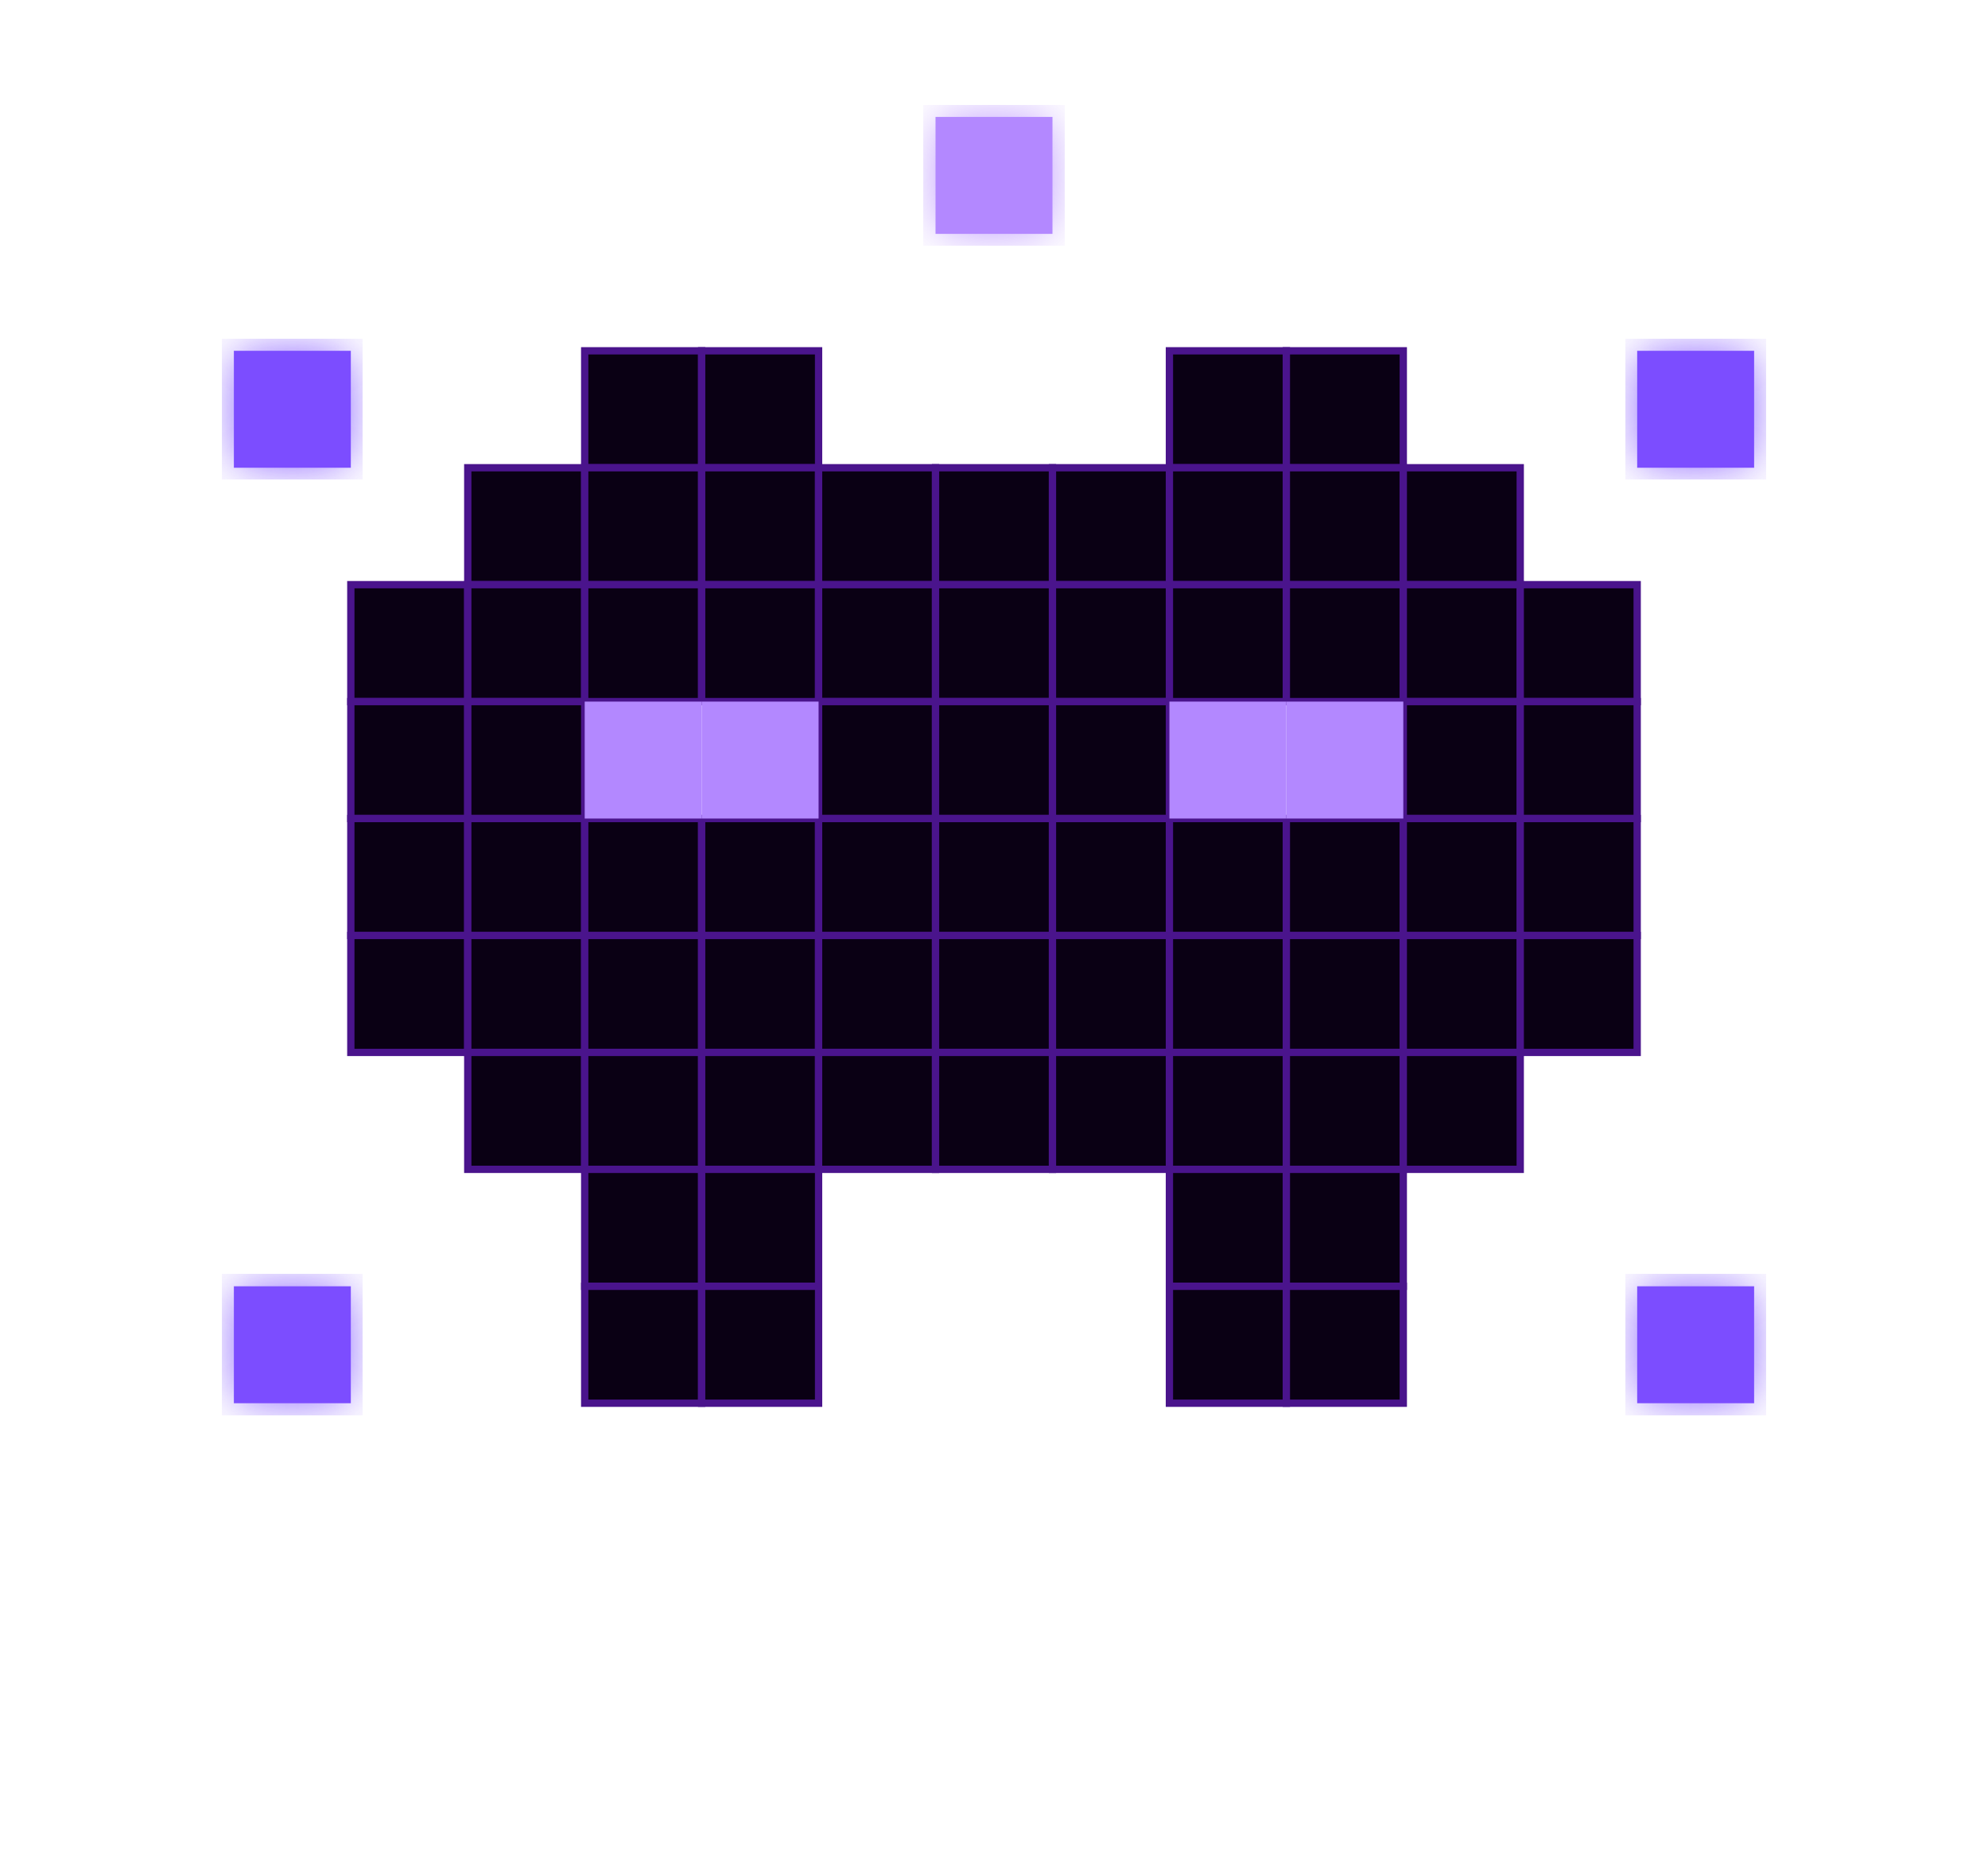
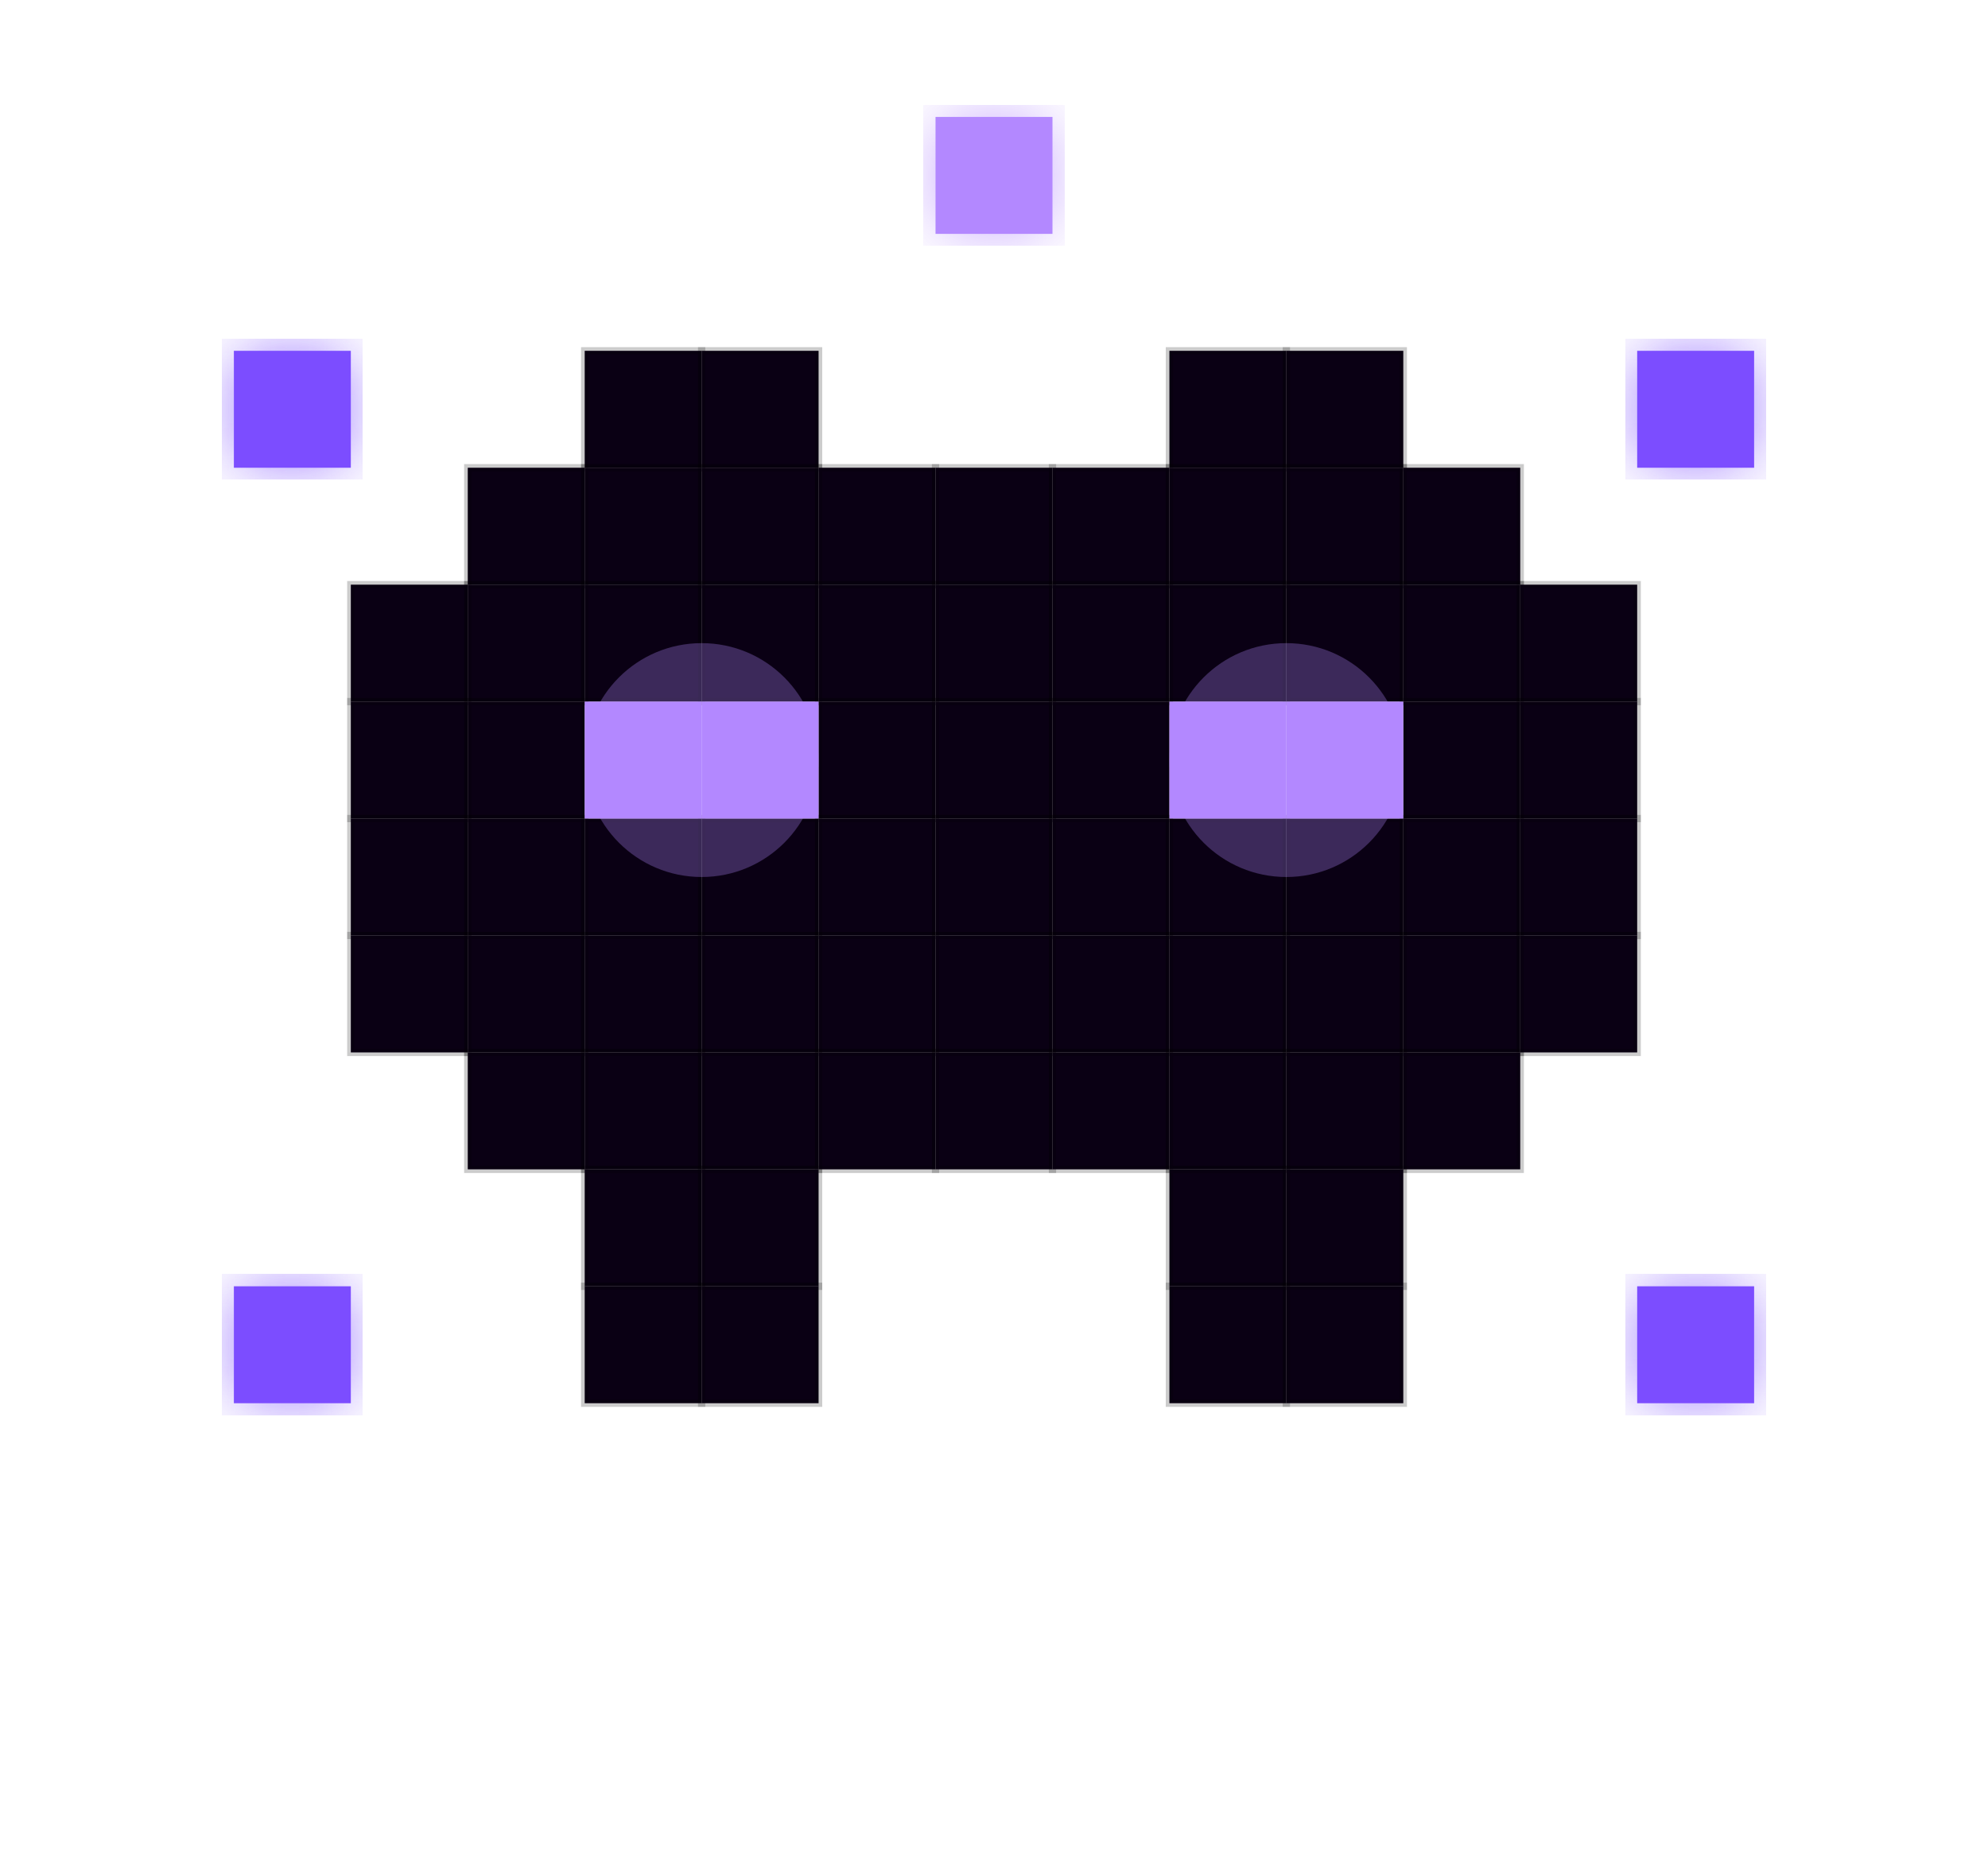
<svg xmlns="http://www.w3.org/2000/svg" viewBox="0 0 136 128" width="136" height="128">
  <defs>
-     <filter id="vg">
+     <filter id="vgl">
      <feGaussianBlur in="SourceGraphic" stdDeviation="3" result="b" />
      <feMerge>
        <feMergeNode in="b" />
        <feMergeNode in="SourceGraphic" />
      </feMerge>
    </filter>
-     <filter id="vgf">
-       <feGaussianBlur in="SourceGraphic" stdDeviation="2" result="b">
-         <animate attributeName="stdDeviation" values="1.5;5;1.5" dur="2s" repeatCount="indefinite" />
-       </feGaussianBlur>
-       <feMerge>
-         <feMergeNode in="b" />
-         <feMergeNode in="SourceGraphic" />
-       </feMerge>
-     </filter>
  </defs>
-   <style>@keyframes breathe{0%,100%{transform:scale(1)}50%{transform:scale(1.02)}}#mascot{animation:breathe 3s ease-in-out infinite;transform-origin:68px 56px;}@keyframes vp{0%,100%{opacity:.2}50%{opacity:.9}}.v0{animation:vp 2s ease infinite}.v1{animation:vp 2s .4s ease infinite}.v2{animation:vp 2s .8s ease infinite}.v3{animation:vp 2s 1.2s ease infinite}.v4{animation:vp 2s 1.6s ease infinite}</style>
-   <g id="mascot">
-     <g id="body">
-       <rect x="40" y="24" width="8" height="8" fill="#0a0014" stroke="#4a148c" stroke-width="0.5" />
-       <rect x="48" y="24" width="8" height="8" fill="#0a0014" stroke="#4a148c" stroke-width="0.5" />
-       <rect x="80" y="24" width="8" height="8" fill="#0a0014" stroke="#4a148c" stroke-width="0.5" />
-       <rect x="88" y="24" width="8" height="8" fill="#0a0014" stroke="#4a148c" stroke-width="0.5" />
-       <rect x="32" y="32" width="8" height="8" fill="#0a0014" stroke="#4a148c" stroke-width="0.5" />
-       <rect x="40" y="32" width="8" height="8" fill="#0a0014" stroke="#4a148c" stroke-width="0.5" />
-       <rect x="48" y="32" width="8" height="8" fill="#0a0014" stroke="#4a148c" stroke-width="0.5" />
-       <rect x="56" y="32" width="8" height="8" fill="#0a0014" stroke="#4a148c" stroke-width="0.5" />
-       <rect x="64" y="32" width="8" height="8" fill="#0a0014" stroke="#4a148c" stroke-width="0.5" />
-       <rect x="72" y="32" width="8" height="8" fill="#0a0014" stroke="#4a148c" stroke-width="0.5" />
-       <rect x="80" y="32" width="8" height="8" fill="#0a0014" stroke="#4a148c" stroke-width="0.5" />
-       <rect x="88" y="32" width="8" height="8" fill="#0a0014" stroke="#4a148c" stroke-width="0.5" />
-       <rect x="96" y="32" width="8" height="8" fill="#0a0014" stroke="#4a148c" stroke-width="0.5" />
-       <rect x="24" y="40" width="8" height="8" fill="#0a0014" stroke="#4a148c" stroke-width="0.5" />
-       <rect x="32" y="40" width="8" height="8" fill="#0a0014" stroke="#4a148c" stroke-width="0.5" />
-       <rect x="40" y="40" width="8" height="8" fill="#0a0014" stroke="#4a148c" stroke-width="0.5" />
-       <rect x="48" y="40" width="8" height="8" fill="#0a0014" stroke="#4a148c" stroke-width="0.5" />
-       <rect x="56" y="40" width="8" height="8" fill="#0a0014" stroke="#4a148c" stroke-width="0.5" />
-       <rect x="64" y="40" width="8" height="8" fill="#0a0014" stroke="#4a148c" stroke-width="0.5" />
-       <rect x="72" y="40" width="8" height="8" fill="#0a0014" stroke="#4a148c" stroke-width="0.5" />
-       <rect x="80" y="40" width="8" height="8" fill="#0a0014" stroke="#4a148c" stroke-width="0.5" />
-       <rect x="88" y="40" width="8" height="8" fill="#0a0014" stroke="#4a148c" stroke-width="0.5" />
-       <rect x="96" y="40" width="8" height="8" fill="#0a0014" stroke="#4a148c" stroke-width="0.5" />
-       <rect x="104" y="40" width="8" height="8" fill="#0a0014" stroke="#4a148c" stroke-width="0.5" />
-       <rect x="24" y="48" width="8" height="8" fill="#0a0014" stroke="#4a148c" stroke-width="0.5" />
-       <rect x="32" y="48" width="8" height="8" fill="#0a0014" stroke="#4a148c" stroke-width="0.5" />
-       <rect x="56" y="48" width="8" height="8" fill="#0a0014" stroke="#4a148c" stroke-width="0.5" />
-       <rect x="64" y="48" width="8" height="8" fill="#0a0014" stroke="#4a148c" stroke-width="0.5" />
-       <rect x="72" y="48" width="8" height="8" fill="#0a0014" stroke="#4a148c" stroke-width="0.5" />
-       <rect x="96" y="48" width="8" height="8" fill="#0a0014" stroke="#4a148c" stroke-width="0.5" />
-       <rect x="104" y="48" width="8" height="8" fill="#0a0014" stroke="#4a148c" stroke-width="0.5" />
-       <rect x="24" y="56" width="8" height="8" fill="#0a0014" stroke="#4a148c" stroke-width="0.5" />
-       <rect x="32" y="56" width="8" height="8" fill="#0a0014" stroke="#4a148c" stroke-width="0.5" />
-       <rect x="40" y="56" width="8" height="8" fill="#0a0014" stroke="#4a148c" stroke-width="0.5" />
-       <rect x="48" y="56" width="8" height="8" fill="#0a0014" stroke="#4a148c" stroke-width="0.5" />
-       <rect x="56" y="56" width="8" height="8" fill="#0a0014" stroke="#4a148c" stroke-width="0.5" />
-       <rect x="64" y="56" width="8" height="8" fill="#0a0014" stroke="#4a148c" stroke-width="0.5" />
-       <rect x="72" y="56" width="8" height="8" fill="#0a0014" stroke="#4a148c" stroke-width="0.5" />
-       <rect x="80" y="56" width="8" height="8" fill="#0a0014" stroke="#4a148c" stroke-width="0.5" />
-       <rect x="88" y="56" width="8" height="8" fill="#0a0014" stroke="#4a148c" stroke-width="0.5" />
-       <rect x="96" y="56" width="8" height="8" fill="#0a0014" stroke="#4a148c" stroke-width="0.5" />
-       <rect x="104" y="56" width="8" height="8" fill="#0a0014" stroke="#4a148c" stroke-width="0.5" />
-       <rect x="24" y="64" width="8" height="8" fill="#0a0014" stroke="#4a148c" stroke-width="0.5" />
-       <rect x="32" y="64" width="8" height="8" fill="#0a0014" stroke="#4a148c" stroke-width="0.5" />
-       <rect x="40" y="64" width="8" height="8" fill="#0a0014" stroke="#4a148c" stroke-width="0.5" />
-       <rect x="48" y="64" width="8" height="8" fill="#0a0014" stroke="#4a148c" stroke-width="0.5" />
-       <rect x="56" y="64" width="8" height="8" fill="#0a0014" stroke="#4a148c" stroke-width="0.5" />
-       <rect x="64" y="64" width="8" height="8" fill="#0a0014" stroke="#4a148c" stroke-width="0.5" />
-       <rect x="72" y="64" width="8" height="8" fill="#0a0014" stroke="#4a148c" stroke-width="0.5" />
-       <rect x="80" y="64" width="8" height="8" fill="#0a0014" stroke="#4a148c" stroke-width="0.5" />
-       <rect x="88" y="64" width="8" height="8" fill="#0a0014" stroke="#4a148c" stroke-width="0.5" />
-       <rect x="96" y="64" width="8" height="8" fill="#0a0014" stroke="#4a148c" stroke-width="0.5" />
-       <rect x="104" y="64" width="8" height="8" fill="#0a0014" stroke="#4a148c" stroke-width="0.5" />
-       <rect x="32" y="72" width="8" height="8" fill="#0a0014" stroke="#4a148c" stroke-width="0.5" />
-       <rect x="40" y="72" width="8" height="8" fill="#0a0014" stroke="#4a148c" stroke-width="0.5" />
-       <rect x="48" y="72" width="8" height="8" fill="#0a0014" stroke="#4a148c" stroke-width="0.5" />
-       <rect x="56" y="72" width="8" height="8" fill="#0a0014" stroke="#4a148c" stroke-width="0.5" />
-       <rect x="64" y="72" width="8" height="8" fill="#0a0014" stroke="#4a148c" stroke-width="0.5" />
-       <rect x="72" y="72" width="8" height="8" fill="#0a0014" stroke="#4a148c" stroke-width="0.5" />
-       <rect x="80" y="72" width="8" height="8" fill="#0a0014" stroke="#4a148c" stroke-width="0.5" />
-       <rect x="88" y="72" width="8" height="8" fill="#0a0014" stroke="#4a148c" stroke-width="0.5" />
-       <rect x="96" y="72" width="8" height="8" fill="#0a0014" stroke="#4a148c" stroke-width="0.5" />
-       <rect x="40" y="80" width="8" height="8" fill="#0a0014" stroke="#4a148c" stroke-width="0.5" />
-       <rect x="48" y="80" width="8" height="8" fill="#0a0014" stroke="#4a148c" stroke-width="0.5" />
-       <rect x="80" y="80" width="8" height="8" fill="#0a0014" stroke="#4a148c" stroke-width="0.5" />
-       <rect x="88" y="80" width="8" height="8" fill="#0a0014" stroke="#4a148c" stroke-width="0.5" />
-       <rect x="40" y="88" width="8" height="8" fill="#0a0014" stroke="#4a148c" stroke-width="0.5" />
-       <rect x="48" y="88" width="8" height="8" fill="#0a0014" stroke="#4a148c" stroke-width="0.5" />
-       <rect x="80" y="88" width="8" height="8" fill="#0a0014" stroke="#4a148c" stroke-width="0.5" />
-       <rect x="88" y="88" width="8" height="8" fill="#0a0014" stroke="#4a148c" stroke-width="0.5" />
-     </g>
-     <g id="eyes">
-       <rect x="40" y="48" width="8" height="8" fill="#b388ff" />
-       <rect x="48" y="48" width="8" height="8" fill="#b388ff" />
-       <rect x="80" y="48" width="8" height="8" fill="#b388ff" />
-       <rect x="88" y="48" width="8" height="8" fill="#b388ff" />
-     </g>
-     <g id="extras">
-       <rect x="16" y="24" width="8" height="8" fill="#7c4dff" class="v0" filter="url(#vgf)" />
-       <rect x="112" y="24" width="8" height="8" fill="#7c4dff" class="v1" filter="url(#vgf)" />
-       <rect x="16" y="88" width="8" height="8" fill="#7c4dff" class="v2" filter="url(#vgf)" />
-       <rect x="112" y="88" width="8" height="8" fill="#7c4dff" class="v3" filter="url(#vgf)" />
-       <rect x="64" y="8" width="8" height="8" fill="#b388ff" class="v4" filter="url(#vgf)" />
+   <g transform="translate(68,56)">
+     <g id="mascot">
+       <animateTransform attributeName="transform" type="scale" values="1;1.015;1" dur="3s" repeatCount="indefinite" />
+       <g transform="translate(-68,-56)">
+         <g id="body">
+           <rect x="40" y="24" width="8" height="8" fill="#0a0014" stroke="#000" stroke-opacity="0.2" stroke-width="0.5" />
+           <rect x="48" y="24" width="8" height="8" fill="#0a0014" stroke="#000" stroke-opacity="0.2" stroke-width="0.5" />
+           <rect x="80" y="24" width="8" height="8" fill="#0a0014" stroke="#000" stroke-opacity="0.2" stroke-width="0.5" />
+           <rect x="88" y="24" width="8" height="8" fill="#0a0014" stroke="#000" stroke-opacity="0.2" stroke-width="0.5" />
+           <rect x="32" y="32" width="8" height="8" fill="#0a0014" stroke="#000" stroke-opacity="0.2" stroke-width="0.5" />
+           <rect x="40" y="32" width="8" height="8" fill="#0a0014" stroke="#000" stroke-opacity="0.2" stroke-width="0.5" />
+           <rect x="48" y="32" width="8" height="8" fill="#0a0014" stroke="#000" stroke-opacity="0.2" stroke-width="0.5" />
+           <rect x="56" y="32" width="8" height="8" fill="#0a0014" stroke="#000" stroke-opacity="0.2" stroke-width="0.5" />
+           <rect x="64" y="32" width="8" height="8" fill="#0a0014" stroke="#000" stroke-opacity="0.2" stroke-width="0.5" />
+           <rect x="72" y="32" width="8" height="8" fill="#0a0014" stroke="#000" stroke-opacity="0.2" stroke-width="0.5" />
+           <rect x="80" y="32" width="8" height="8" fill="#0a0014" stroke="#000" stroke-opacity="0.2" stroke-width="0.5" />
+           <rect x="88" y="32" width="8" height="8" fill="#0a0014" stroke="#000" stroke-opacity="0.2" stroke-width="0.5" />
+           <rect x="96" y="32" width="8" height="8" fill="#0a0014" stroke="#000" stroke-opacity="0.2" stroke-width="0.5" />
+           <rect x="24" y="40" width="8" height="8" fill="#0a0014" stroke="#000" stroke-opacity="0.2" stroke-width="0.5" />
+           <rect x="32" y="40" width="8" height="8" fill="#0a0014" stroke="#000" stroke-opacity="0.2" stroke-width="0.5" />
+           <rect x="40" y="40" width="8" height="8" fill="#0a0014" stroke="#000" stroke-opacity="0.2" stroke-width="0.5" />
+           <rect x="48" y="40" width="8" height="8" fill="#0a0014" stroke="#000" stroke-opacity="0.2" stroke-width="0.5" />
+           <rect x="56" y="40" width="8" height="8" fill="#0a0014" stroke="#000" stroke-opacity="0.2" stroke-width="0.5" />
+           <rect x="64" y="40" width="8" height="8" fill="#0a0014" stroke="#000" stroke-opacity="0.2" stroke-width="0.5" />
+           <rect x="72" y="40" width="8" height="8" fill="#0a0014" stroke="#000" stroke-opacity="0.2" stroke-width="0.5" />
+           <rect x="80" y="40" width="8" height="8" fill="#0a0014" stroke="#000" stroke-opacity="0.2" stroke-width="0.5" />
+           <rect x="88" y="40" width="8" height="8" fill="#0a0014" stroke="#000" stroke-opacity="0.2" stroke-width="0.5" />
+           <rect x="96" y="40" width="8" height="8" fill="#0a0014" stroke="#000" stroke-opacity="0.2" stroke-width="0.5" />
+           <rect x="104" y="40" width="8" height="8" fill="#0a0014" stroke="#000" stroke-opacity="0.2" stroke-width="0.5" />
+           <rect x="24" y="48" width="8" height="8" fill="#0a0014" stroke="#000" stroke-opacity="0.2" stroke-width="0.5" />
+           <rect x="32" y="48" width="8" height="8" fill="#0a0014" stroke="#000" stroke-opacity="0.2" stroke-width="0.5" />
+           <rect x="56" y="48" width="8" height="8" fill="#0a0014" stroke="#000" stroke-opacity="0.2" stroke-width="0.5" />
+           <rect x="64" y="48" width="8" height="8" fill="#0a0014" stroke="#000" stroke-opacity="0.2" stroke-width="0.5" />
+           <rect x="72" y="48" width="8" height="8" fill="#0a0014" stroke="#000" stroke-opacity="0.2" stroke-width="0.5" />
+           <rect x="96" y="48" width="8" height="8" fill="#0a0014" stroke="#000" stroke-opacity="0.2" stroke-width="0.5" />
+           <rect x="104" y="48" width="8" height="8" fill="#0a0014" stroke="#000" stroke-opacity="0.2" stroke-width="0.5" />
+           <rect x="24" y="56" width="8" height="8" fill="#0a0014" stroke="#000" stroke-opacity="0.2" stroke-width="0.5" />
+           <rect x="32" y="56" width="8" height="8" fill="#0a0014" stroke="#000" stroke-opacity="0.2" stroke-width="0.5" />
+           <rect x="40" y="56" width="8" height="8" fill="#0a0014" stroke="#000" stroke-opacity="0.2" stroke-width="0.5" />
+           <rect x="48" y="56" width="8" height="8" fill="#0a0014" stroke="#000" stroke-opacity="0.2" stroke-width="0.5" />
+           <rect x="56" y="56" width="8" height="8" fill="#0a0014" stroke="#000" stroke-opacity="0.2" stroke-width="0.5" />
+           <rect x="64" y="56" width="8" height="8" fill="#0a0014" stroke="#000" stroke-opacity="0.2" stroke-width="0.5" />
+           <rect x="72" y="56" width="8" height="8" fill="#0a0014" stroke="#000" stroke-opacity="0.2" stroke-width="0.5" />
+           <rect x="80" y="56" width="8" height="8" fill="#0a0014" stroke="#000" stroke-opacity="0.2" stroke-width="0.5" />
+           <rect x="88" y="56" width="8" height="8" fill="#0a0014" stroke="#000" stroke-opacity="0.2" stroke-width="0.5" />
+           <rect x="96" y="56" width="8" height="8" fill="#0a0014" stroke="#000" stroke-opacity="0.2" stroke-width="0.5" />
+           <rect x="104" y="56" width="8" height="8" fill="#0a0014" stroke="#000" stroke-opacity="0.2" stroke-width="0.5" />
+           <rect x="24" y="64" width="8" height="8" fill="#0a0014" stroke="#000" stroke-opacity="0.2" stroke-width="0.5" />
+           <rect x="32" y="64" width="8" height="8" fill="#0a0014" stroke="#000" stroke-opacity="0.2" stroke-width="0.5" />
+           <rect x="40" y="64" width="8" height="8" fill="#0a0014" stroke="#000" stroke-opacity="0.2" stroke-width="0.5" />
+           <rect x="48" y="64" width="8" height="8" fill="#0a0014" stroke="#000" stroke-opacity="0.2" stroke-width="0.5" />
+           <rect x="56" y="64" width="8" height="8" fill="#0a0014" stroke="#000" stroke-opacity="0.2" stroke-width="0.5" />
+           <rect x="64" y="64" width="8" height="8" fill="#0a0014" stroke="#000" stroke-opacity="0.2" stroke-width="0.5" />
+           <rect x="72" y="64" width="8" height="8" fill="#0a0014" stroke="#000" stroke-opacity="0.2" stroke-width="0.5" />
+           <rect x="80" y="64" width="8" height="8" fill="#0a0014" stroke="#000" stroke-opacity="0.2" stroke-width="0.5" />
+           <rect x="88" y="64" width="8" height="8" fill="#0a0014" stroke="#000" stroke-opacity="0.2" stroke-width="0.5" />
+           <rect x="96" y="64" width="8" height="8" fill="#0a0014" stroke="#000" stroke-opacity="0.2" stroke-width="0.5" />
+           <rect x="104" y="64" width="8" height="8" fill="#0a0014" stroke="#000" stroke-opacity="0.2" stroke-width="0.5" />
+           <rect x="32" y="72" width="8" height="8" fill="#0a0014" stroke="#000" stroke-opacity="0.2" stroke-width="0.5" />
+           <rect x="40" y="72" width="8" height="8" fill="#0a0014" stroke="#000" stroke-opacity="0.2" stroke-width="0.5" />
+           <rect x="48" y="72" width="8" height="8" fill="#0a0014" stroke="#000" stroke-opacity="0.2" stroke-width="0.5" />
+           <rect x="56" y="72" width="8" height="8" fill="#0a0014" stroke="#000" stroke-opacity="0.2" stroke-width="0.5" />
+           <rect x="64" y="72" width="8" height="8" fill="#0a0014" stroke="#000" stroke-opacity="0.2" stroke-width="0.5" />
+           <rect x="72" y="72" width="8" height="8" fill="#0a0014" stroke="#000" stroke-opacity="0.2" stroke-width="0.5" />
+           <rect x="80" y="72" width="8" height="8" fill="#0a0014" stroke="#000" stroke-opacity="0.2" stroke-width="0.5" />
+           <rect x="88" y="72" width="8" height="8" fill="#0a0014" stroke="#000" stroke-opacity="0.2" stroke-width="0.5" />
+           <rect x="96" y="72" width="8" height="8" fill="#0a0014" stroke="#000" stroke-opacity="0.2" stroke-width="0.5" />
+           <rect x="40" y="80" width="8" height="8" fill="#0a0014" stroke="#000" stroke-opacity="0.2" stroke-width="0.5" />
+           <rect x="48" y="80" width="8" height="8" fill="#0a0014" stroke="#000" stroke-opacity="0.2" stroke-width="0.5" />
+           <rect x="80" y="80" width="8" height="8" fill="#0a0014" stroke="#000" stroke-opacity="0.2" stroke-width="0.5" />
+           <rect x="88" y="80" width="8" height="8" fill="#0a0014" stroke="#000" stroke-opacity="0.2" stroke-width="0.5" />
+           <rect x="40" y="88" width="8" height="8" fill="#0a0014" stroke="#000" stroke-opacity="0.2" stroke-width="0.5" />
+           <rect x="48" y="88" width="8" height="8" fill="#0a0014" stroke="#000" stroke-opacity="0.2" stroke-width="0.5" />
+           <rect x="80" y="88" width="8" height="8" fill="#0a0014" stroke="#000" stroke-opacity="0.2" stroke-width="0.5" />
+           <rect x="88" y="88" width="8" height="8" fill="#0a0014" stroke="#000" stroke-opacity="0.2" stroke-width="0.5" />
+         </g>
+         <g id="eyeglow">
+           <circle cx="48" cy="52" r="8" fill="#b388ff" opacity="0.3">
+             <animate attributeName="opacity" values="0.15;0.4;0.15" dur="3s" repeatCount="indefinite" />
+           </circle>
+           <circle cx="88" cy="52" r="8" fill="#b388ff" opacity="0.3">
+             <animate attributeName="opacity" values="0.15;0.4;0.15" dur="3s" repeatCount="indefinite" />
+           </circle>
+         </g>
+         <g id="eyes">
+           <rect x="40" y="48" width="8" height="8" fill="#b388ff" />
+           <rect x="48" y="48" width="8" height="8" fill="#b388ff" />
+           <rect x="80" y="48" width="8" height="8" fill="#b388ff" />
+           <rect x="88" y="48" width="8" height="8" fill="#b388ff" />
+         </g>
+         <g id="extras">
+           <rect x="16" y="24" width="8" height="8" fill="#7c4dff" filter="url(#vgl)">
+             <animate attributeName="opacity" values="0.2;0.9;0.2" dur="2s" begin="0s" repeatCount="indefinite" />
+           </rect>
+           <rect x="112" y="24" width="8" height="8" fill="#7c4dff" filter="url(#vgl)">
+             <animate attributeName="opacity" values="0.2;0.9;0.2" dur="2s" begin="0.4s" repeatCount="indefinite" />
+           </rect>
+           <rect x="16" y="88" width="8" height="8" fill="#7c4dff" filter="url(#vgl)">
+             <animate attributeName="opacity" values="0.2;0.9;0.2" dur="2s" begin="0.8s" repeatCount="indefinite" />
+           </rect>
+           <rect x="112" y="88" width="8" height="8" fill="#7c4dff" filter="url(#vgl)">
+             <animate attributeName="opacity" values="0.2;0.9;0.2" dur="2s" begin="1.2s" repeatCount="indefinite" />
+           </rect>
+           <rect x="64" y="8" width="8" height="8" fill="#b388ff" filter="url(#vgl)">
+             <animate attributeName="opacity" values="0.2;0.9;0.2" dur="2s" begin="1.6s" repeatCount="indefinite" />
+           </rect>
+         </g>
+       </g>
    </g>
  </g>
</svg>
